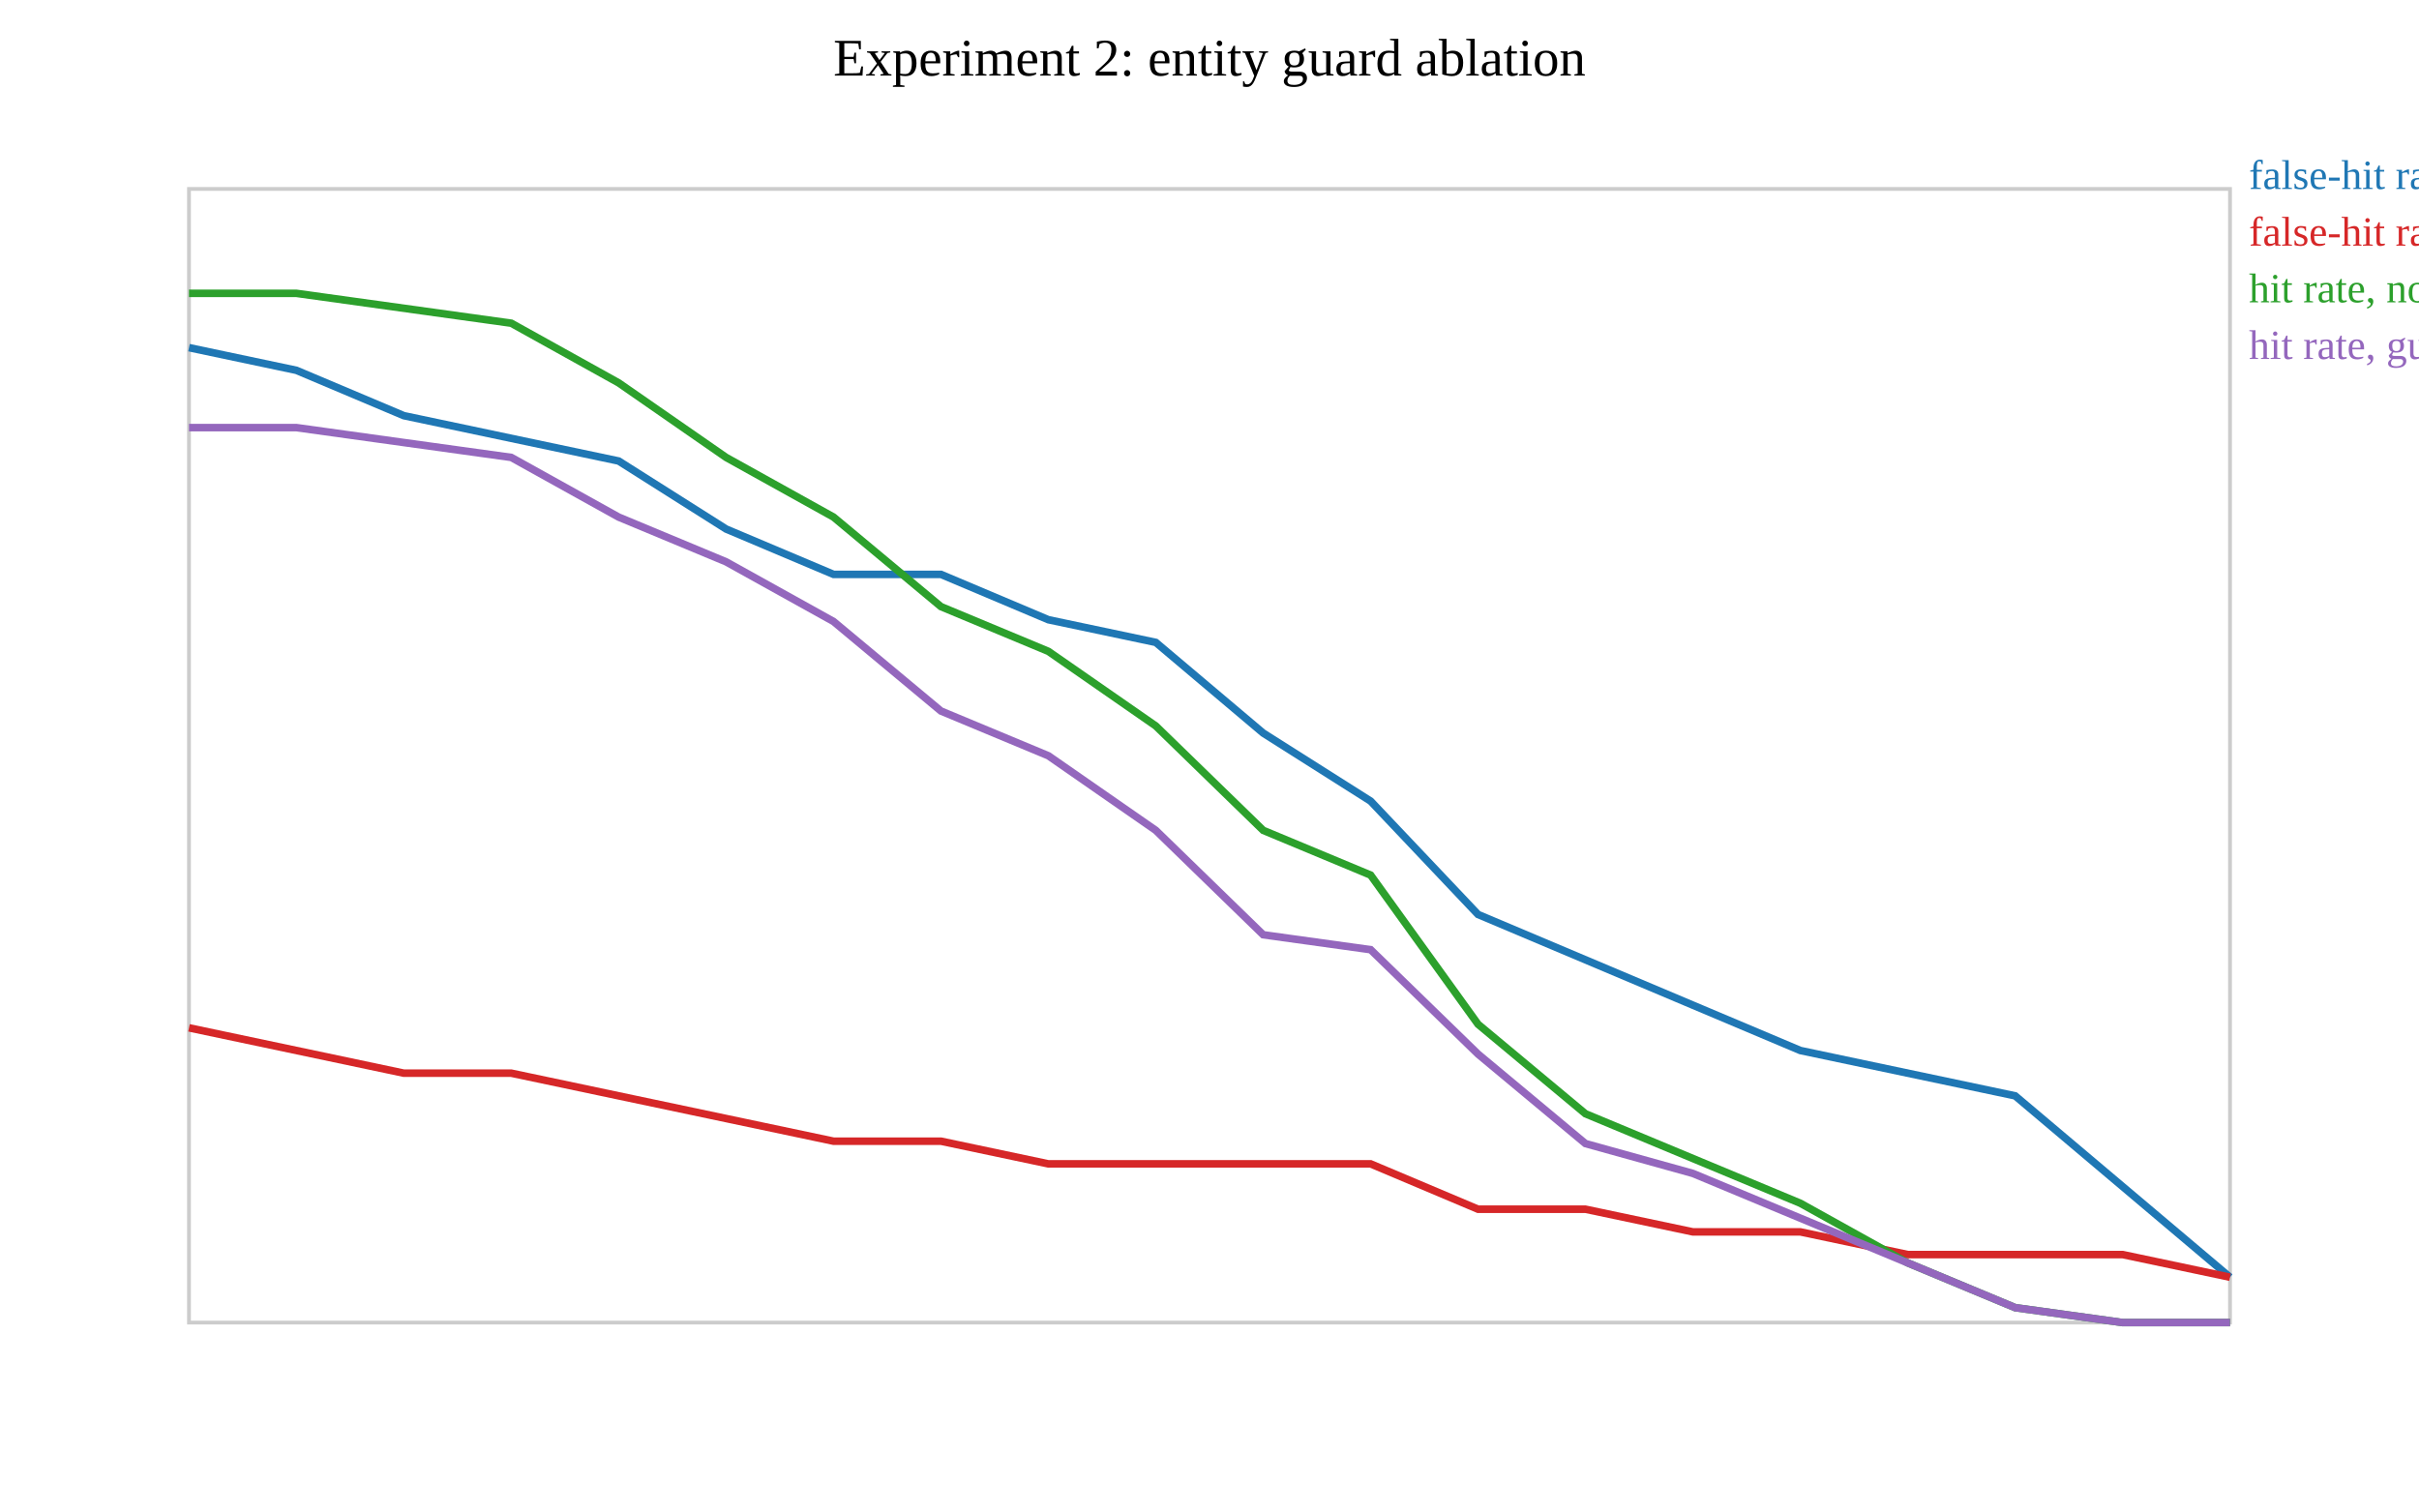
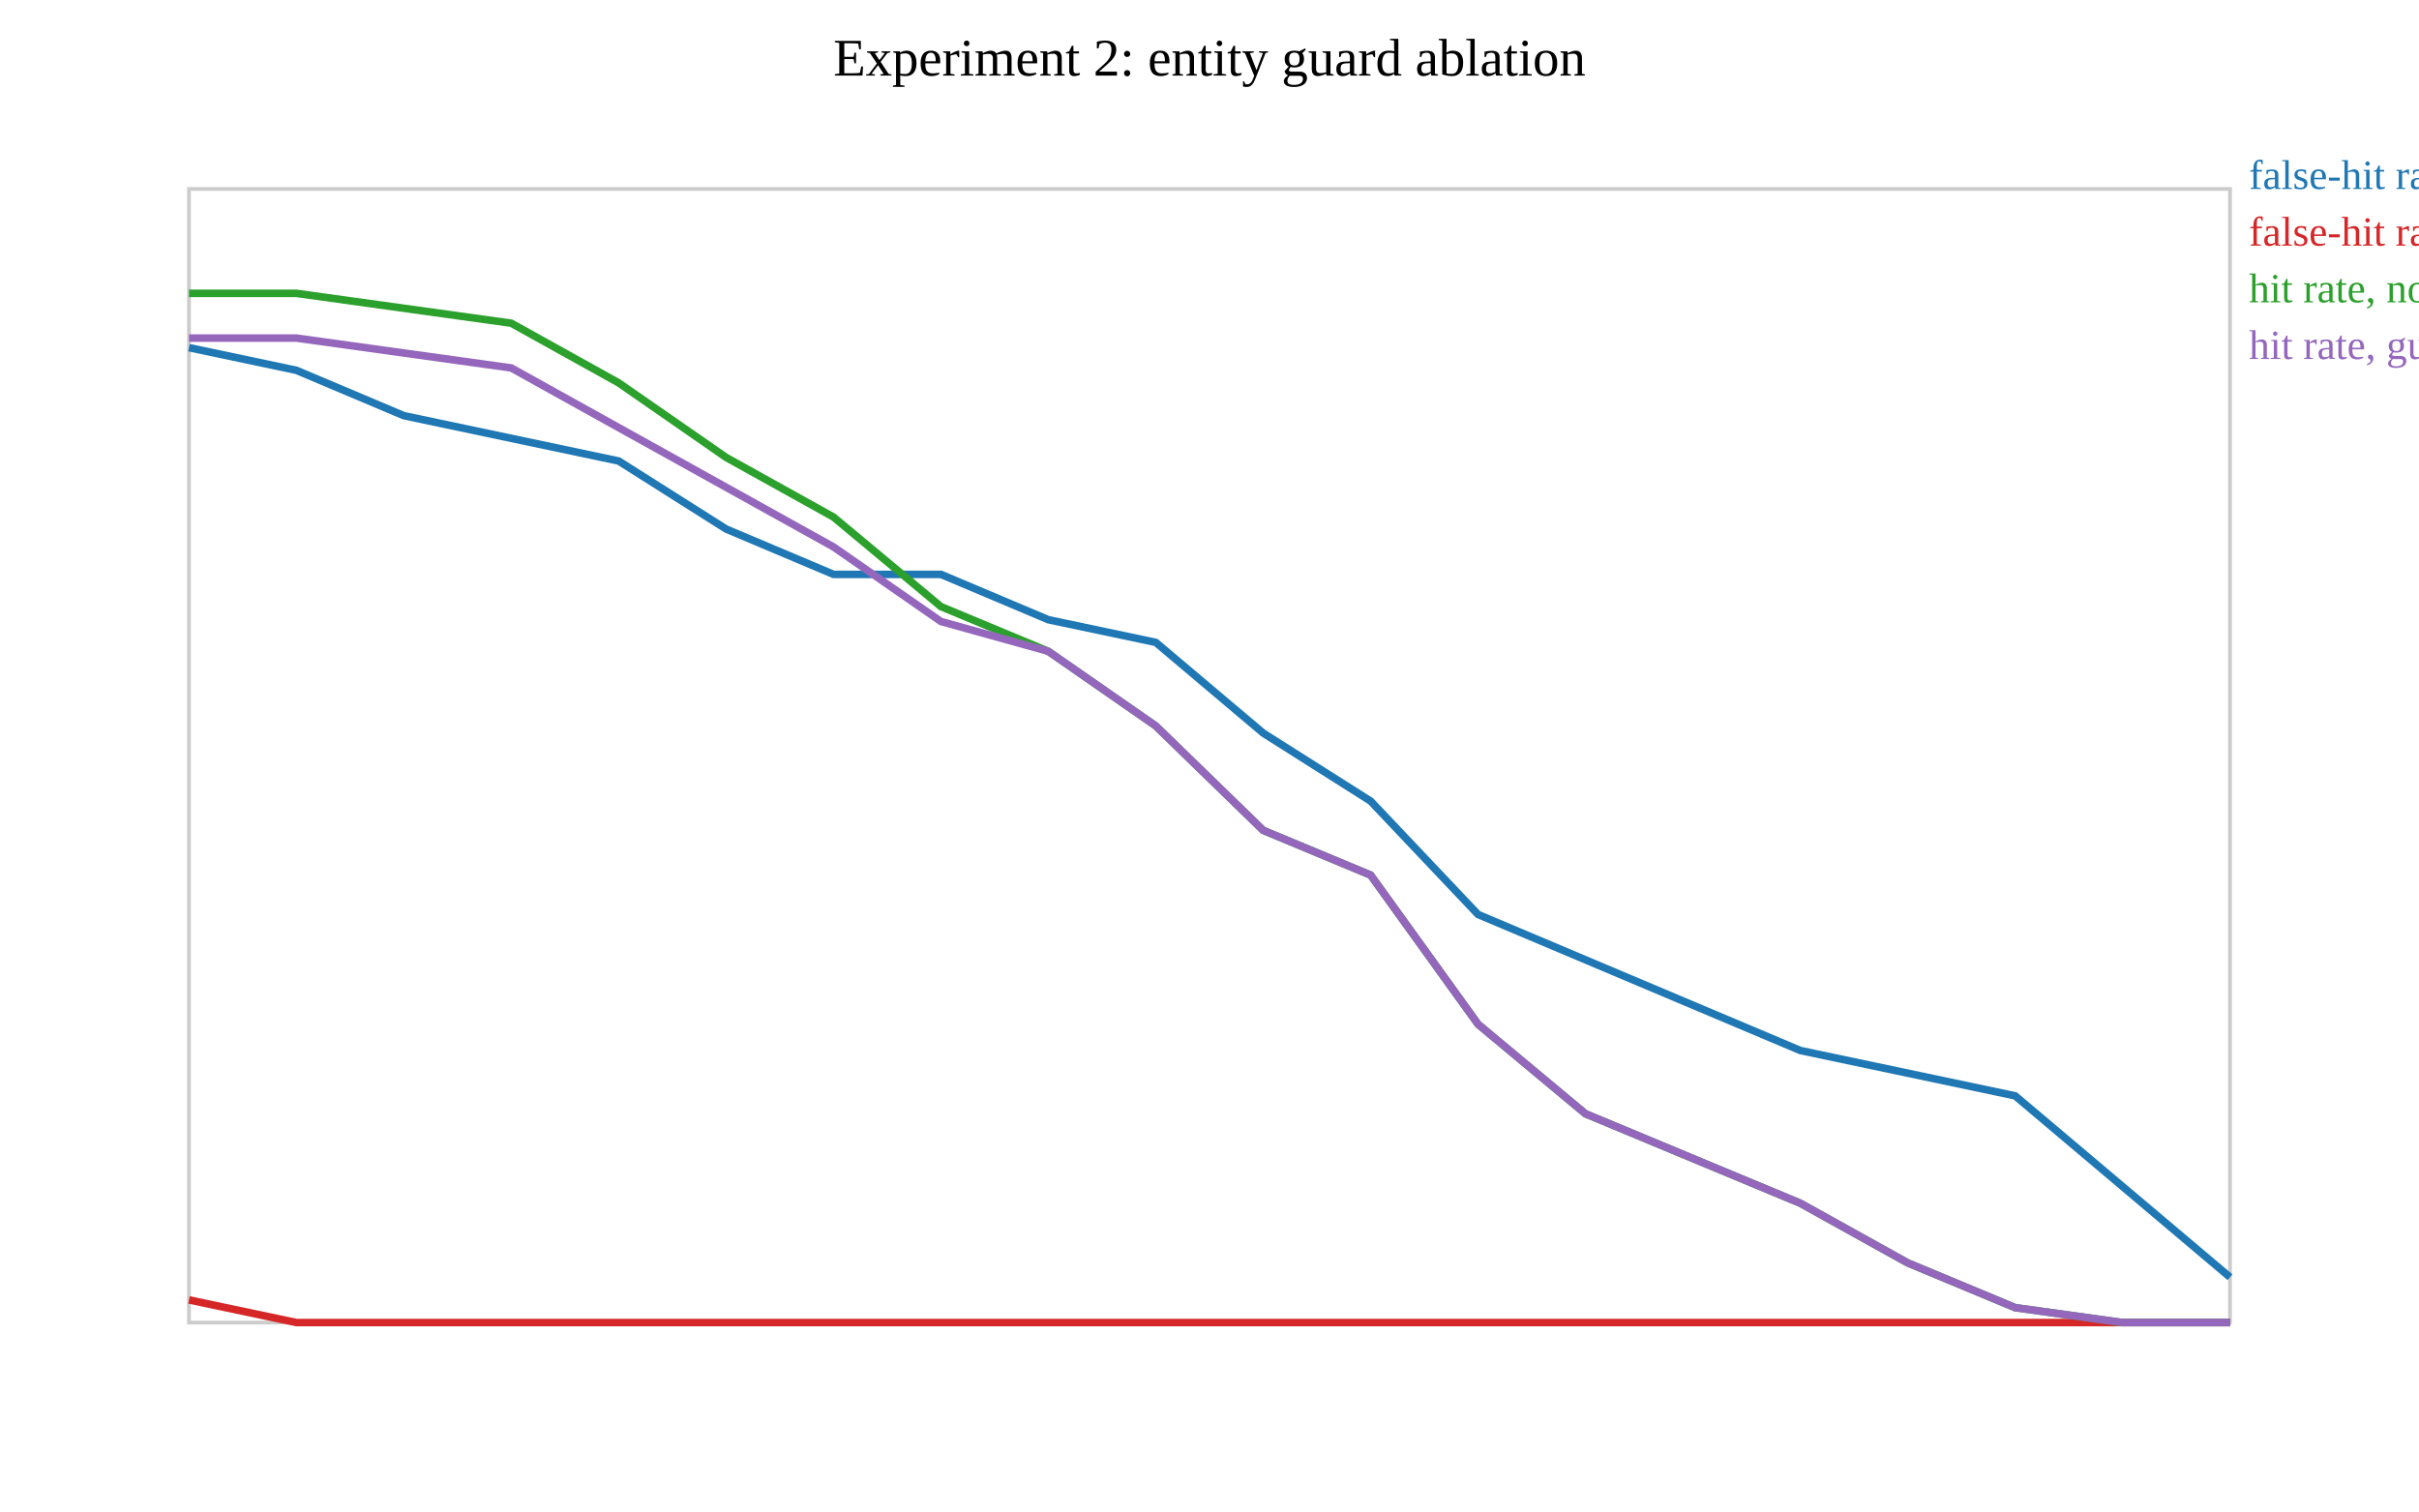
<svg xmlns="http://www.w3.org/2000/svg" width="640" height="400" viewBox="0 0 640 400">
  <text x="320" y="20" text-anchor="middle" font-size="14">Experiment 2: entity guard ablation</text>
  <rect x="50" y="50" width="540" height="300" fill="none" stroke="#ccc" />
  <polyline fill="none" stroke="#1f77b4" stroke-width="2" points="50.00,92.00 78.42,98.00 106.84,110.00 135.26,116.00 163.68,122.00 192.11,140.00 220.53,152.00 248.95,152.00 277.37,164.00 305.79,170.00 334.21,194.00 362.63,212.00 391.05,242.00 419.47,254.00 447.89,266.00 476.32,278.00 504.74,284.00 533.16,290.00 561.58,314.00 590.00,338.00 " />
  <text x="595" y="50" font-size="11" fill="#1f77b4">false-hit rate, no guard</text>
-   <polyline fill="none" stroke="#d62728" stroke-width="2" points="50.00,272.00 78.42,278.00 106.84,284.00 135.26,284.00 163.68,290.00 192.11,296.00 220.53,302.00 248.95,302.00 277.37,308.00 305.79,308.00 334.21,308.00 362.63,308.00 391.05,320.00 419.47,320.00 447.89,326.00 476.32,326.00 504.74,332.00 533.16,332.00 561.58,332.00 590.00,338.00 " />
+   <polyline fill="none" stroke="#d62728" stroke-width="2" points="50.00,344.00 78.42,350.00 106.84,350.00 135.26,350.00 163.68,350.00 192.11,350.00 220.53,350.00 248.95,350.00 277.37,350.00 305.79,350.00 334.21,350.00 362.63,350.00 391.05,350.00 419.47,350.00 447.89,350.00 476.32,350.00 504.74,350.00 533.16,350.00 561.58,350.00 590.00,350.00 " />
  <text x="595" y="65" font-size="11" fill="#d62728">false-hit rate, guarded</text>
  <polyline fill="none" stroke="#2ca02c" stroke-width="2" points="50.00,77.63 78.42,77.63 106.84,81.58 135.26,85.53 163.68,101.32 192.11,121.05 220.53,136.84 248.95,160.53 277.37,172.37 305.79,192.11 334.21,219.74 362.63,231.58 391.05,271.05 419.47,294.74 447.89,306.58 476.32,318.42 504.74,334.21 533.16,346.05 561.58,350.00 590.00,350.00 " />
  <text x="595" y="80" font-size="11" fill="#2ca02c">hit rate, no guard</text>
-   <polyline fill="none" stroke="#9467bd" stroke-width="2" points="50.00,113.16 78.42,113.16 106.84,117.11 135.26,121.05 163.68,136.84 192.11,148.68 220.53,164.47 248.95,188.16 277.37,200.00 305.79,219.74 334.21,247.37 362.63,251.32 391.05,278.95 419.47,302.63 447.89,310.53 476.32,322.37 504.74,334.21 533.16,346.05 561.58,350.00 590.00,350.00 " />
+   <polyline fill="none" stroke="#9467bd" stroke-width="2" points="50.00,89.47 78.42,89.47 106.84,93.42 135.26,97.37 163.68,113.16 192.11,128.95 220.53,144.74 248.95,164.47 277.37,172.37 305.79,192.11 334.21,219.74 362.63,231.58 391.05,271.05 419.47,294.74 447.89,306.58 476.32,318.42 504.74,334.21 533.16,346.05 561.58,350.00 590.00,350.00 " />
  <text x="595" y="95" font-size="11" fill="#9467bd">hit rate, guarded</text>
</svg>
